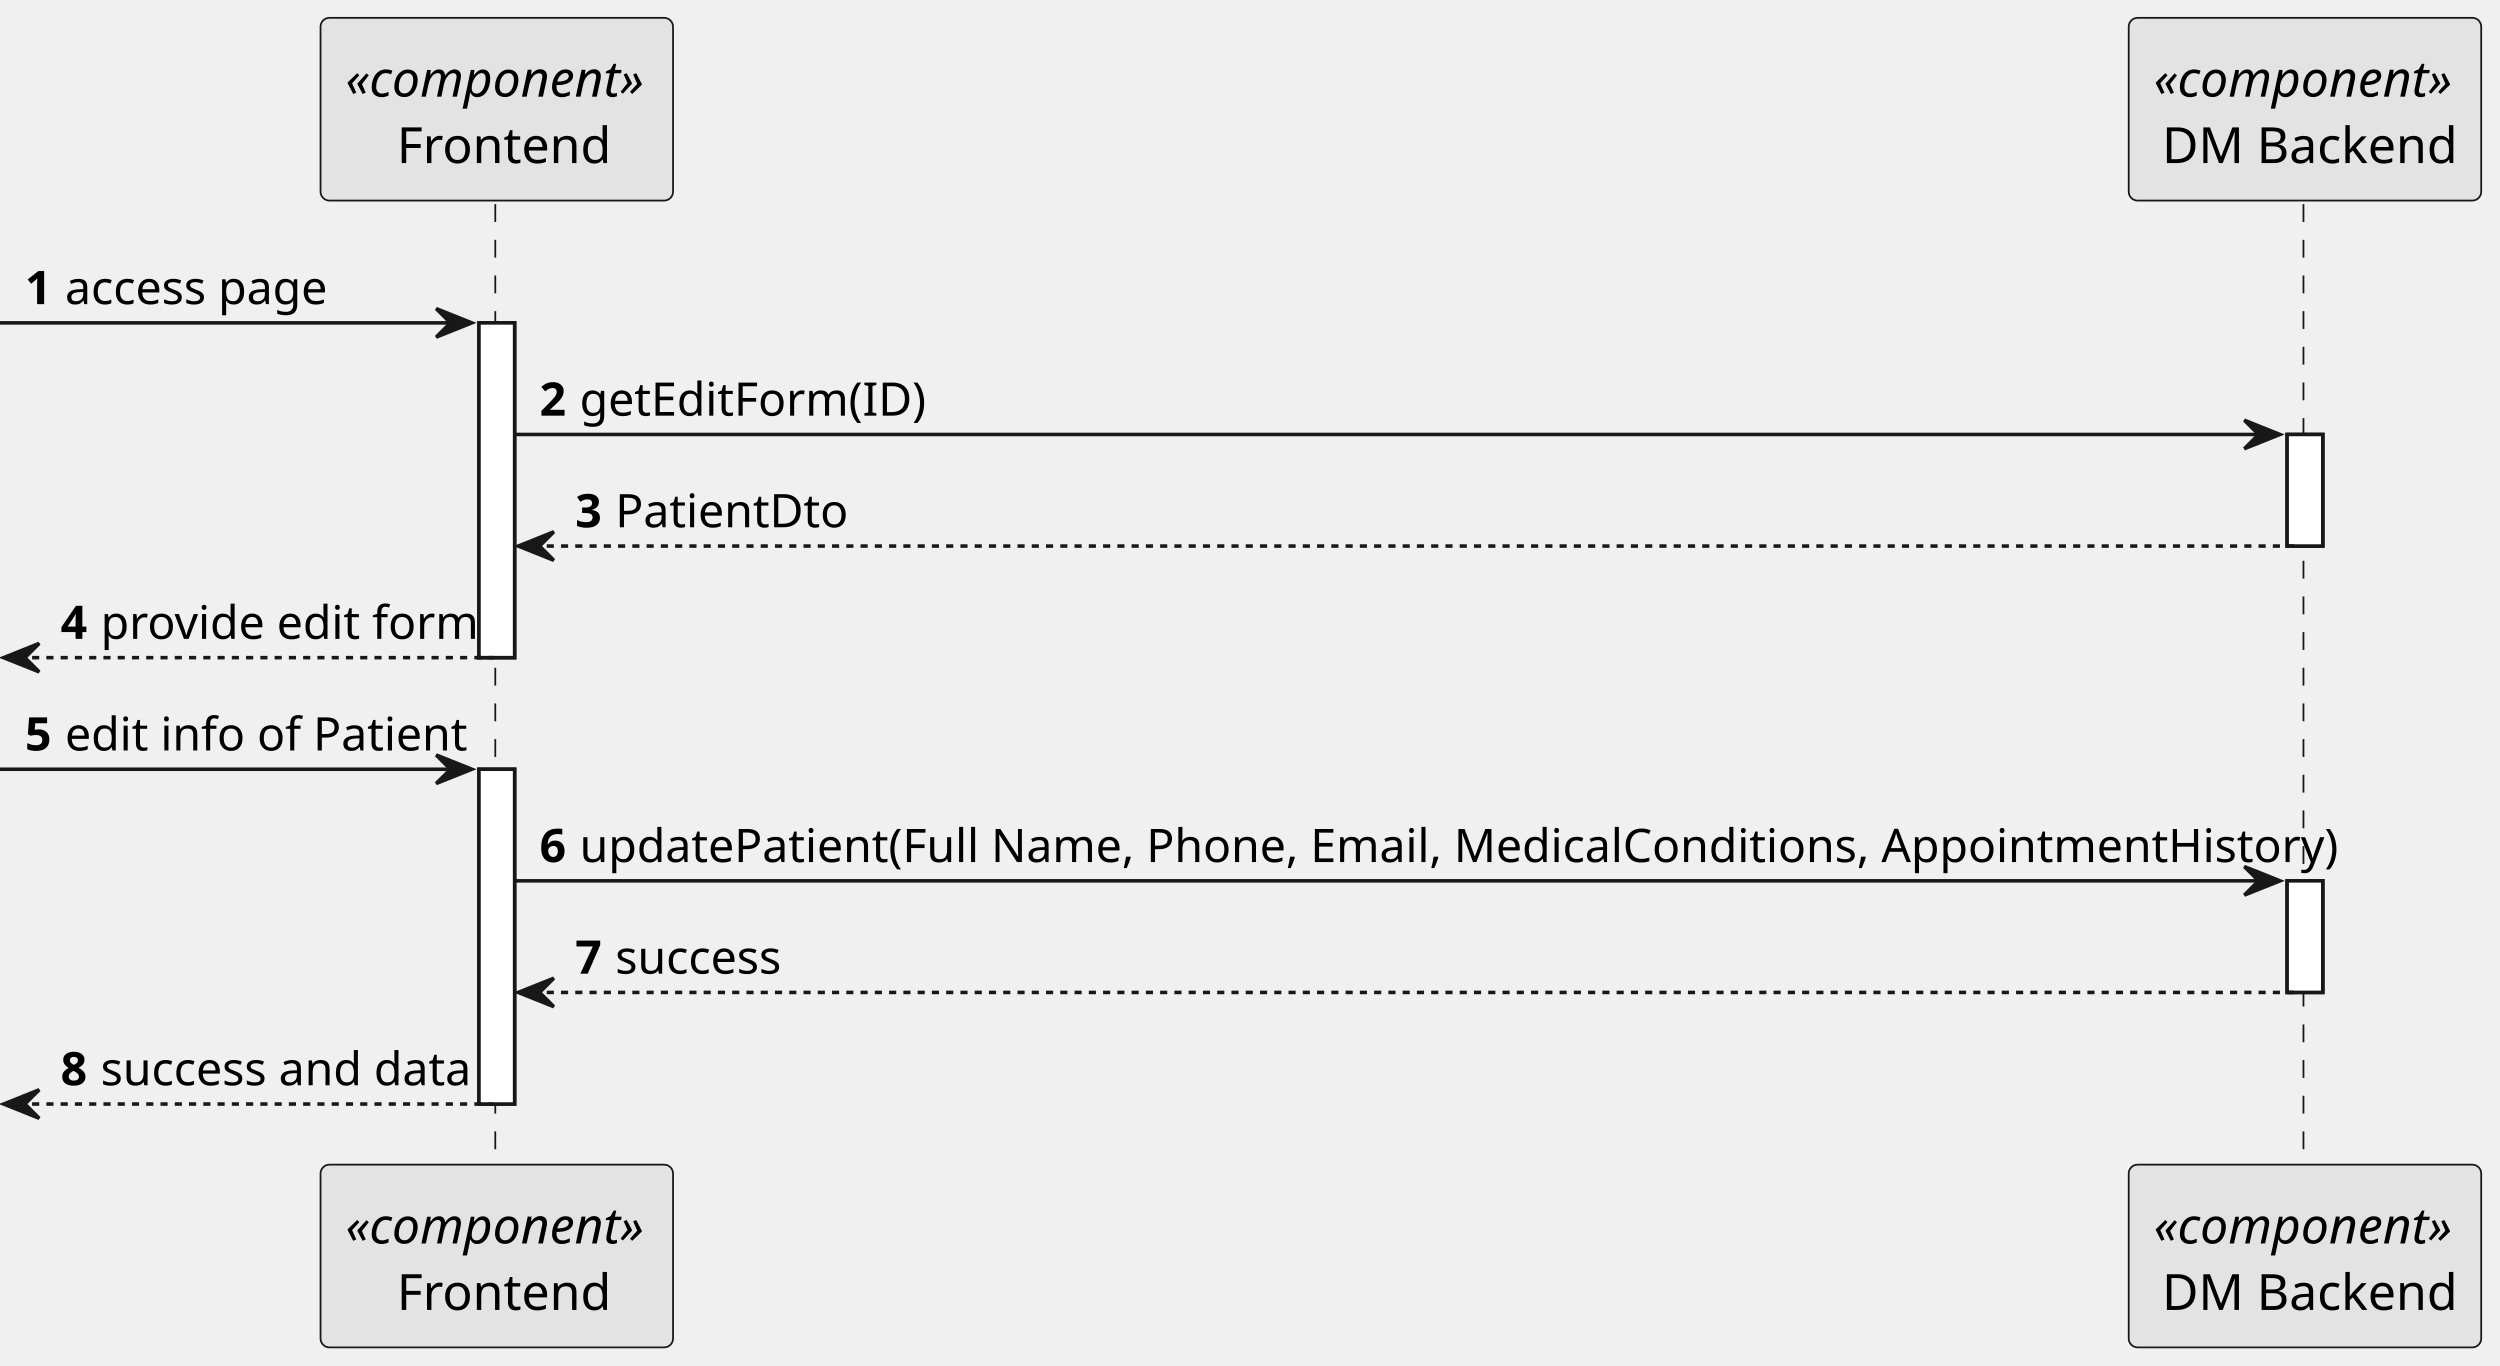
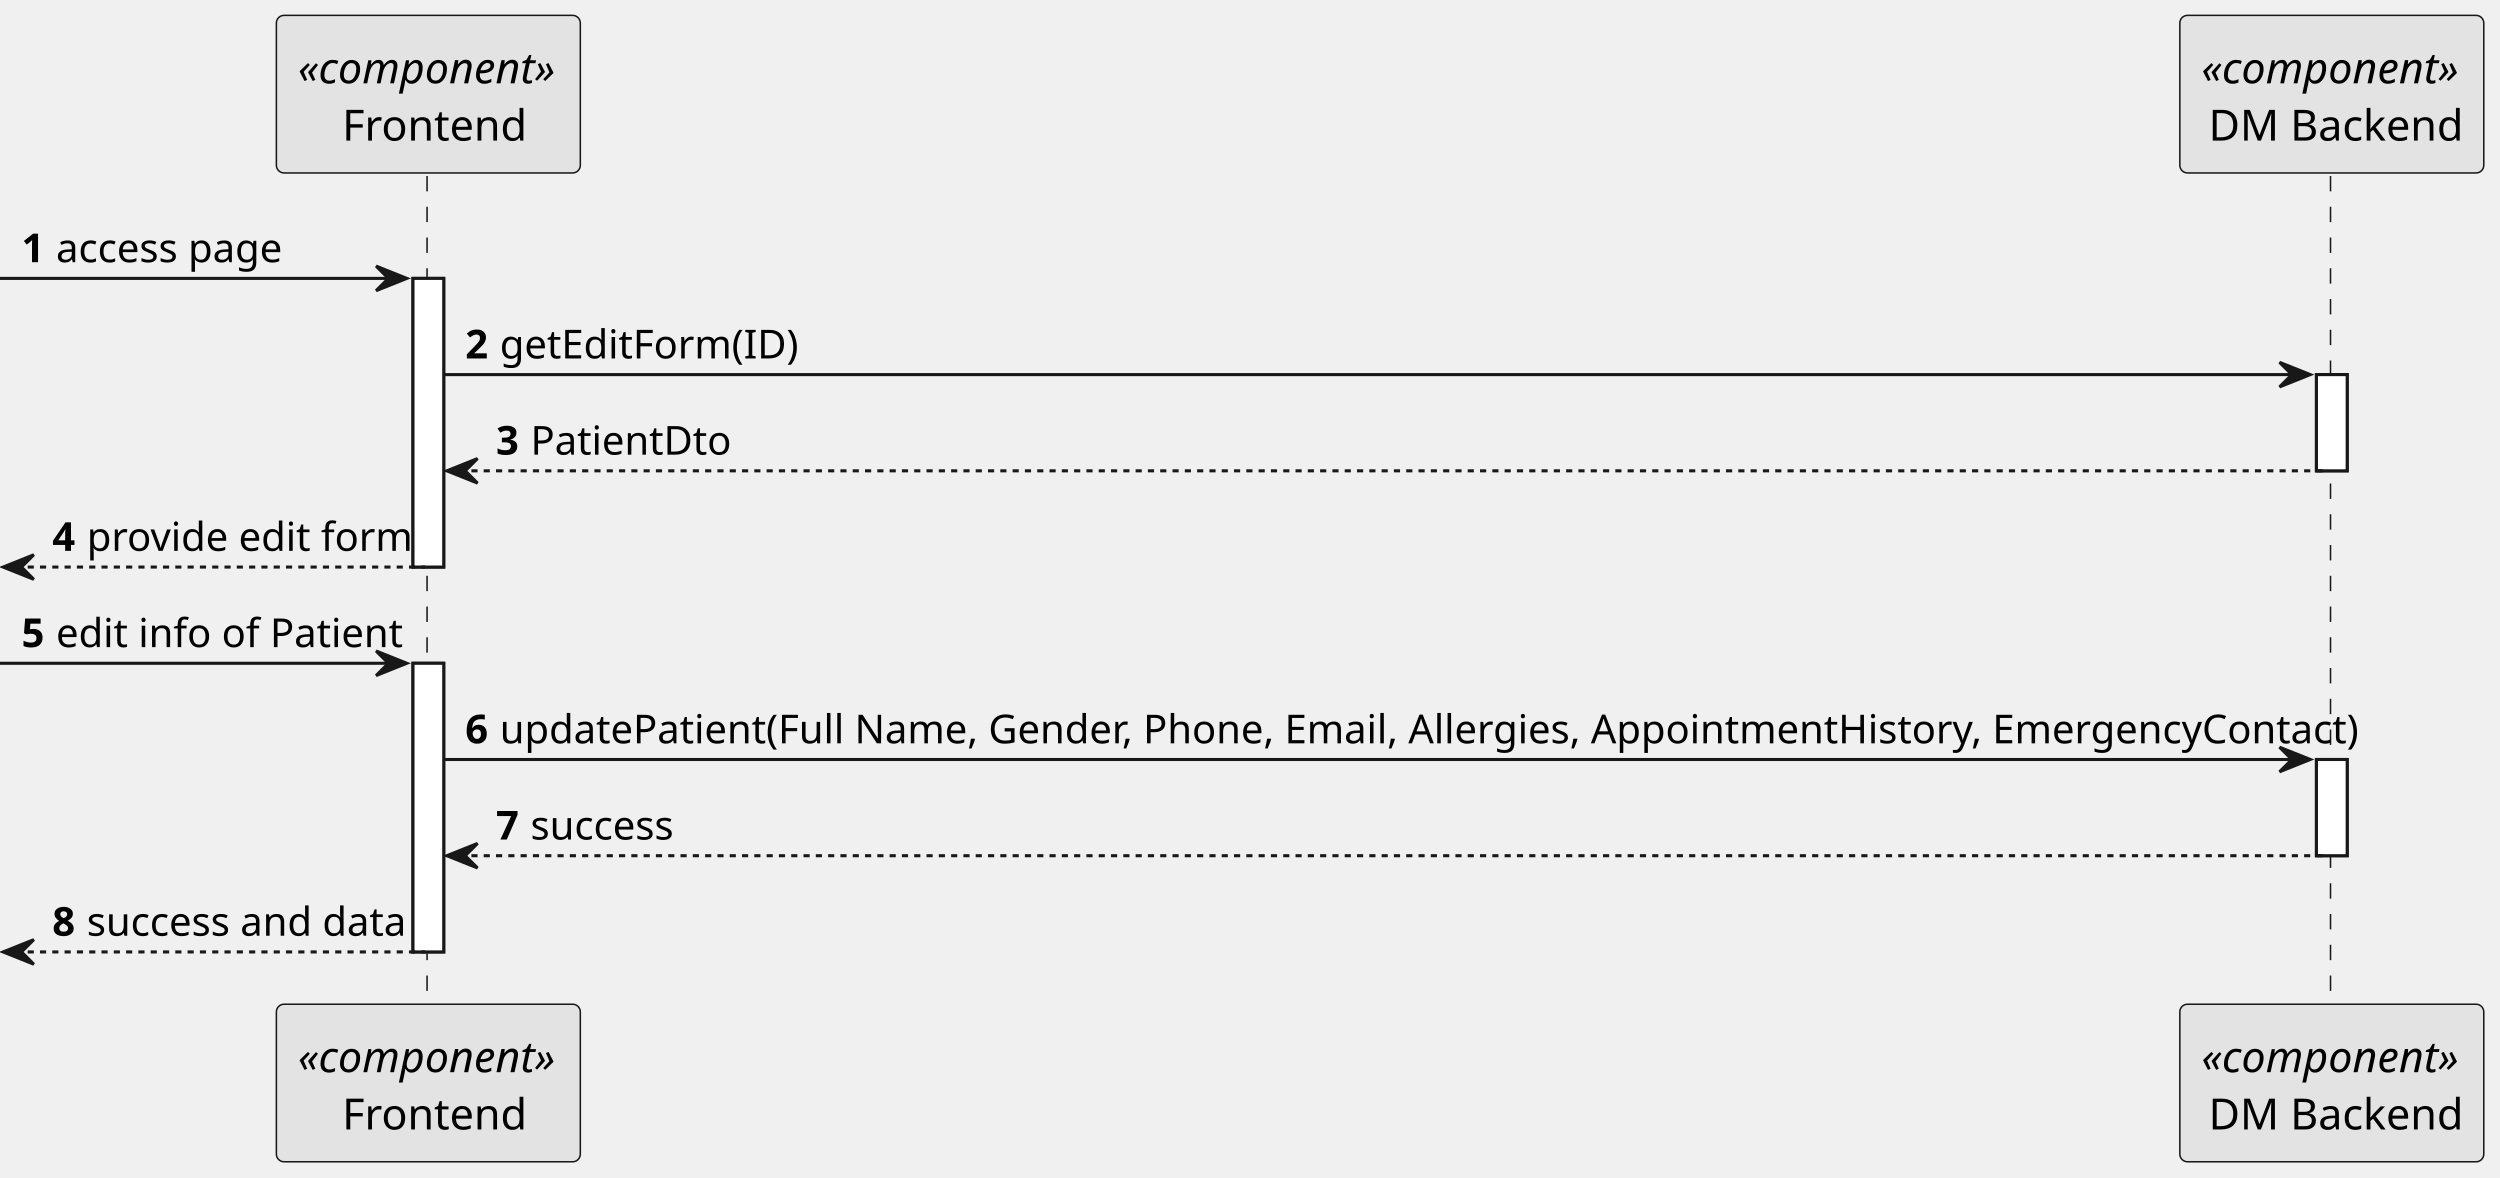
- <svg xmlns="http://www.w3.org/2000/svg" contentStyleType="text/css" height="383px" preserveAspectRatio="none" style="width:701px;height:383px;background:#FFFFFF;" version="1.1" viewBox="0 0 701 383" width="701px" zoomAndPan="magnify">
+ <svg xmlns="http://www.w3.org/2000/svg" contentStyleType="text/css" height="383px" preserveAspectRatio="none" style="width:813px;height:383px;background:#FFFFFF;" version="1.1" viewBox="0 0 813 383" width="813px" zoomAndPan="magnify">
  <defs />
  <g>
    <rect fill="#FFFFFF" height="93.873" style="stroke:#181818;stroke-width:1.0;" width="10" x="134.3" y="90.533" />
    <rect fill="#FFFFFF" height="93.873" style="stroke:#181818;stroke-width:1.0;" width="10" x="134.3" y="215.697" />
-     <rect fill="#FFFFFF" height="31.291" style="stroke:#181818;stroke-width:1.0;" width="10" x="641.311" y="121.824" />
-     <rect fill="#FFFFFF" height="31.291" style="stroke:#181818;stroke-width:1.0;" width="10" x="641.311" y="246.988" />
+     <rect fill="#FFFFFF" height="31.291" style="stroke:#181818;stroke-width:1.0;" width="10" x="753.303" y="121.824" />
+     <rect fill="#FFFFFF" height="31.291" style="stroke:#181818;stroke-width:1.0;" width="10" x="753.303" y="246.988" />
    <line style="stroke:#181818;stroke-width:0.5;stroke-dasharray:5.0,5.0;" x1="138.879" x2="138.879" y1="57.242" y2="327.57" />
-     <line style="stroke:#181818;stroke-width:0.5;stroke-dasharray:5.0,5.0;" x1="645.891" x2="645.891" y1="57.242" y2="327.57" />
+     <line style="stroke:#181818;stroke-width:0.5;stroke-dasharray:5.0,5.0;" x1="757.882" x2="757.882" y1="57.242" y2="327.57" />
    <rect fill="#E3E3E3" height="51.242" rx="2.5" ry="2.5" style="stroke:#181818;stroke-width:0.5;" width="98.841" x="89.879" y="5" />
    <text fill="#000000" font-family="sans-serif" font-size="14" font-style="italic" lengthAdjust="spacing" textLength="84.841" x="96.879" y="27.107">«component»</text>
    <text fill="#000000" font-family="sans-serif" font-size="14" lengthAdjust="spacing" textLength="56.034" x="111.283" y="45.728">Frontend</text>
    <rect fill="#E3E3E3" height="51.242" rx="2.5" ry="2.5" style="stroke:#181818;stroke-width:0.5;" width="98.841" x="89.879" y="326.57" />
    <text fill="#000000" font-family="sans-serif" font-size="14" font-style="italic" lengthAdjust="spacing" textLength="84.841" x="96.879" y="348.678">«component»</text>
    <text fill="#000000" font-family="sans-serif" font-size="14" lengthAdjust="spacing" textLength="56.034" x="111.283" y="367.299">Frontend</text>
-     <rect fill="#E3E3E3" height="51.242" rx="2.5" ry="2.5" style="stroke:#181818;stroke-width:0.5;" width="98.841" x="596.891" y="5" />
-     <text fill="#000000" font-family="sans-serif" font-size="14" font-style="italic" lengthAdjust="spacing" textLength="84.841" x="603.891" y="27.107">«component»</text>
-     <text fill="#000000" font-family="sans-serif" font-size="14" lengthAdjust="spacing" textLength="80.144" x="606.239" y="45.728">DM Backend</text>
-     <rect fill="#E3E3E3" height="51.242" rx="2.5" ry="2.5" style="stroke:#181818;stroke-width:0.5;" width="98.841" x="596.891" y="326.57" />
-     <text fill="#000000" font-family="sans-serif" font-size="14" font-style="italic" lengthAdjust="spacing" textLength="84.841" x="603.891" y="348.678">«component»</text>
-     <text fill="#000000" font-family="sans-serif" font-size="14" lengthAdjust="spacing" textLength="80.144" x="606.239" y="367.299">DM Backend</text>
+     <rect fill="#E3E3E3" height="51.242" rx="2.5" ry="2.5" style="stroke:#181818;stroke-width:0.5;" width="98.841" x="708.882" y="5" />
+     <text fill="#000000" font-family="sans-serif" font-size="14" font-style="italic" lengthAdjust="spacing" textLength="84.841" x="715.882" y="27.107">«component»</text>
+     <text fill="#000000" font-family="sans-serif" font-size="14" lengthAdjust="spacing" textLength="80.144" x="718.231" y="45.728">DM Backend</text>
+     <rect fill="#E3E3E3" height="51.242" rx="2.5" ry="2.5" style="stroke:#181818;stroke-width:0.5;" width="98.841" x="708.882" y="326.57" />
+     <text fill="#000000" font-family="sans-serif" font-size="14" font-style="italic" lengthAdjust="spacing" textLength="84.841" x="715.882" y="348.678">«component»</text>
+     <text fill="#000000" font-family="sans-serif" font-size="14" lengthAdjust="spacing" textLength="80.144" x="718.231" y="367.299">DM Backend</text>
    <rect fill="#FFFFFF" height="93.873" style="stroke:#181818;stroke-width:1.0;" width="10" x="134.3" y="90.533" />
    <rect fill="#FFFFFF" height="93.873" style="stroke:#181818;stroke-width:1.0;" width="10" x="134.3" y="215.697" />
-     <rect fill="#FFFFFF" height="31.291" style="stroke:#181818;stroke-width:1.0;" width="10" x="641.311" y="121.824" />
-     <rect fill="#FFFFFF" height="31.291" style="stroke:#181818;stroke-width:1.0;" width="10" x="641.311" y="246.988" />
+     <rect fill="#FFFFFF" height="31.291" style="stroke:#181818;stroke-width:1.0;" width="10" x="753.303" y="121.824" />
+     <rect fill="#FFFFFF" height="31.291" style="stroke:#181818;stroke-width:1.0;" width="10" x="753.303" y="246.988" />
    <polygon fill="#181818" points="122.3,86.533,132.3,90.533,122.3,94.533,126.3,90.533" style="stroke:#181818;stroke-width:1.0;" />
    <line style="stroke:#181818;stroke-width:1.0;" x1="0" x2="128.3" y1="90.533" y2="90.533" />
    <text fill="#000000" font-family="sans-serif" font-size="13" font-weight="bold" lengthAdjust="spacing" textLength="7.23" x="7" y="85.27">1</text>
    <text fill="#000000" font-family="sans-serif" font-size="13" lengthAdjust="spacing" textLength="72.992" x="18.23" y="85.27">access page</text>
-     <polygon fill="#181818" points="629.311,117.824,639.311,121.824,629.311,125.824,633.311,121.824" style="stroke:#181818;stroke-width:1.0;" />
-     <line style="stroke:#181818;stroke-width:1.0;" x1="144.3" x2="635.311" y1="121.824" y2="121.824" />
+     <polygon fill="#181818" points="741.303,117.824,751.303,121.824,741.303,125.824,745.303,121.824" style="stroke:#181818;stroke-width:1.0;" />
+     <line style="stroke:#181818;stroke-width:1.0;" x1="144.3" x2="747.303" y1="121.824" y2="121.824" />
    <text fill="#000000" font-family="sans-serif" font-size="13" font-weight="bold" lengthAdjust="spacing" textLength="7.23" x="151.3" y="116.561">2</text>
    <text fill="#000000" font-family="sans-serif" font-size="13" lengthAdjust="spacing" textLength="92.46" x="162.53" y="116.561">getEditForm(ID)</text>
    <polygon fill="#181818" points="155.3,149.115,145.3,153.115,155.3,157.115,151.3,153.115" style="stroke:#181818;stroke-width:1.0;" />
-     <line style="stroke:#181818;stroke-width:1.0;stroke-dasharray:2.0,2.0;" x1="149.3" x2="645.311" y1="153.115" y2="153.115" />
+     <line style="stroke:#181818;stroke-width:1.0;stroke-dasharray:2.0,2.0;" x1="149.3" x2="757.303" y1="153.115" y2="153.115" />
    <text fill="#000000" font-family="sans-serif" font-size="13" font-weight="bold" lengthAdjust="spacing" textLength="7.23" x="161.3" y="147.852">3</text>
    <text fill="#000000" font-family="sans-serif" font-size="13" lengthAdjust="spacing" textLength="60.703" x="172.53" y="147.852">PatientDto</text>
    <polygon fill="#181818" points="11,180.406,1,184.406,11,188.406,7,184.406" style="stroke:#181818;stroke-width:1.0;" />
    <line style="stroke:#181818;stroke-width:1.0;stroke-dasharray:2.0,2.0;" x1="5" x2="138.3" y1="184.406" y2="184.406" />
    <text fill="#000000" font-family="sans-serif" font-size="13" font-weight="bold" lengthAdjust="spacing" textLength="7.23" x="17" y="179.144">4</text>
    <text fill="#000000" font-family="sans-serif" font-size="13" lengthAdjust="spacing" textLength="96.821" x="28.23" y="179.144">provide edit form</text>
    <polygon fill="#181818" points="122.3,211.697,132.3,215.697,122.3,219.697,126.3,215.697" style="stroke:#181818;stroke-width:1.0;" />
    <line style="stroke:#181818;stroke-width:1.0;" x1="0" x2="128.3" y1="215.697" y2="215.697" />
    <text fill="#000000" font-family="sans-serif" font-size="13" font-weight="bold" lengthAdjust="spacing" textLength="7.23" x="7" y="210.435">5</text>
    <text fill="#000000" font-family="sans-serif" font-size="13" lengthAdjust="spacing" textLength="104.07" x="18.23" y="210.435">edit info of Patient</text>
-     <polygon fill="#181818" points="629.311,242.988,639.311,246.988,629.311,250.988,633.311,246.988" style="stroke:#181818;stroke-width:1.0;" />
-     <line style="stroke:#181818;stroke-width:1.0;" x1="144.3" x2="635.311" y1="246.988" y2="246.988" />
+     <polygon fill="#181818" points="741.303,242.988,751.303,246.988,741.303,250.988,745.303,246.988" style="stroke:#181818;stroke-width:1.0;" />
+     <line style="stroke:#181818;stroke-width:1.0;" x1="144.3" x2="747.303" y1="246.988" y2="246.988" />
    <text fill="#000000" font-family="sans-serif" font-size="13" font-weight="bold" lengthAdjust="spacing" textLength="7.23" x="151.3" y="241.726">6</text>
-     <text fill="#000000" font-family="sans-serif" font-size="13" lengthAdjust="spacing" textLength="466.781" x="162.53" y="241.726">updatePatient(Full Name, Phone, Email, MedicalConditions, AppointmentHistory)</text>
+     <text fill="#000000" font-family="sans-serif" font-size="13" lengthAdjust="spacing" textLength="578.773" x="162.53" y="241.726">updatePatient(Full Name, Gender, Phone, Email, Allergies, AppointmentHistory, EmergencyContact)</text>
    <polygon fill="#181818" points="155.3,274.279,145.3,278.279,155.3,282.279,151.3,278.279" style="stroke:#181818;stroke-width:1.0;" />
-     <line style="stroke:#181818;stroke-width:1.0;stroke-dasharray:2.0,2.0;" x1="149.3" x2="645.311" y1="278.279" y2="278.279" />
+     <line style="stroke:#181818;stroke-width:1.0;stroke-dasharray:2.0,2.0;" x1="149.3" x2="757.303" y1="278.279" y2="278.279" />
    <text fill="#000000" font-family="sans-serif" font-size="13" font-weight="bold" lengthAdjust="spacing" textLength="7.23" x="161.3" y="273.017">7</text>
    <text fill="#000000" font-family="sans-serif" font-size="13" lengthAdjust="spacing" textLength="46.96" x="172.53" y="273.017">success</text>
    <polygon fill="#181818" points="11,305.57,1,309.57,11,313.57,7,309.57" style="stroke:#181818;stroke-width:1.0;" />
    <line style="stroke:#181818;stroke-width:1.0;stroke-dasharray:2.0,2.0;" x1="5" x2="138.3" y1="309.57" y2="309.57" />
    <text fill="#000000" font-family="sans-serif" font-size="13" font-weight="bold" lengthAdjust="spacing" textLength="7.23" x="17" y="304.308">8</text>
    <text fill="#000000" font-family="sans-serif" font-size="13" lengthAdjust="spacing" textLength="101.175" x="28.23" y="304.308">success and data</text>
  </g>
</svg>
